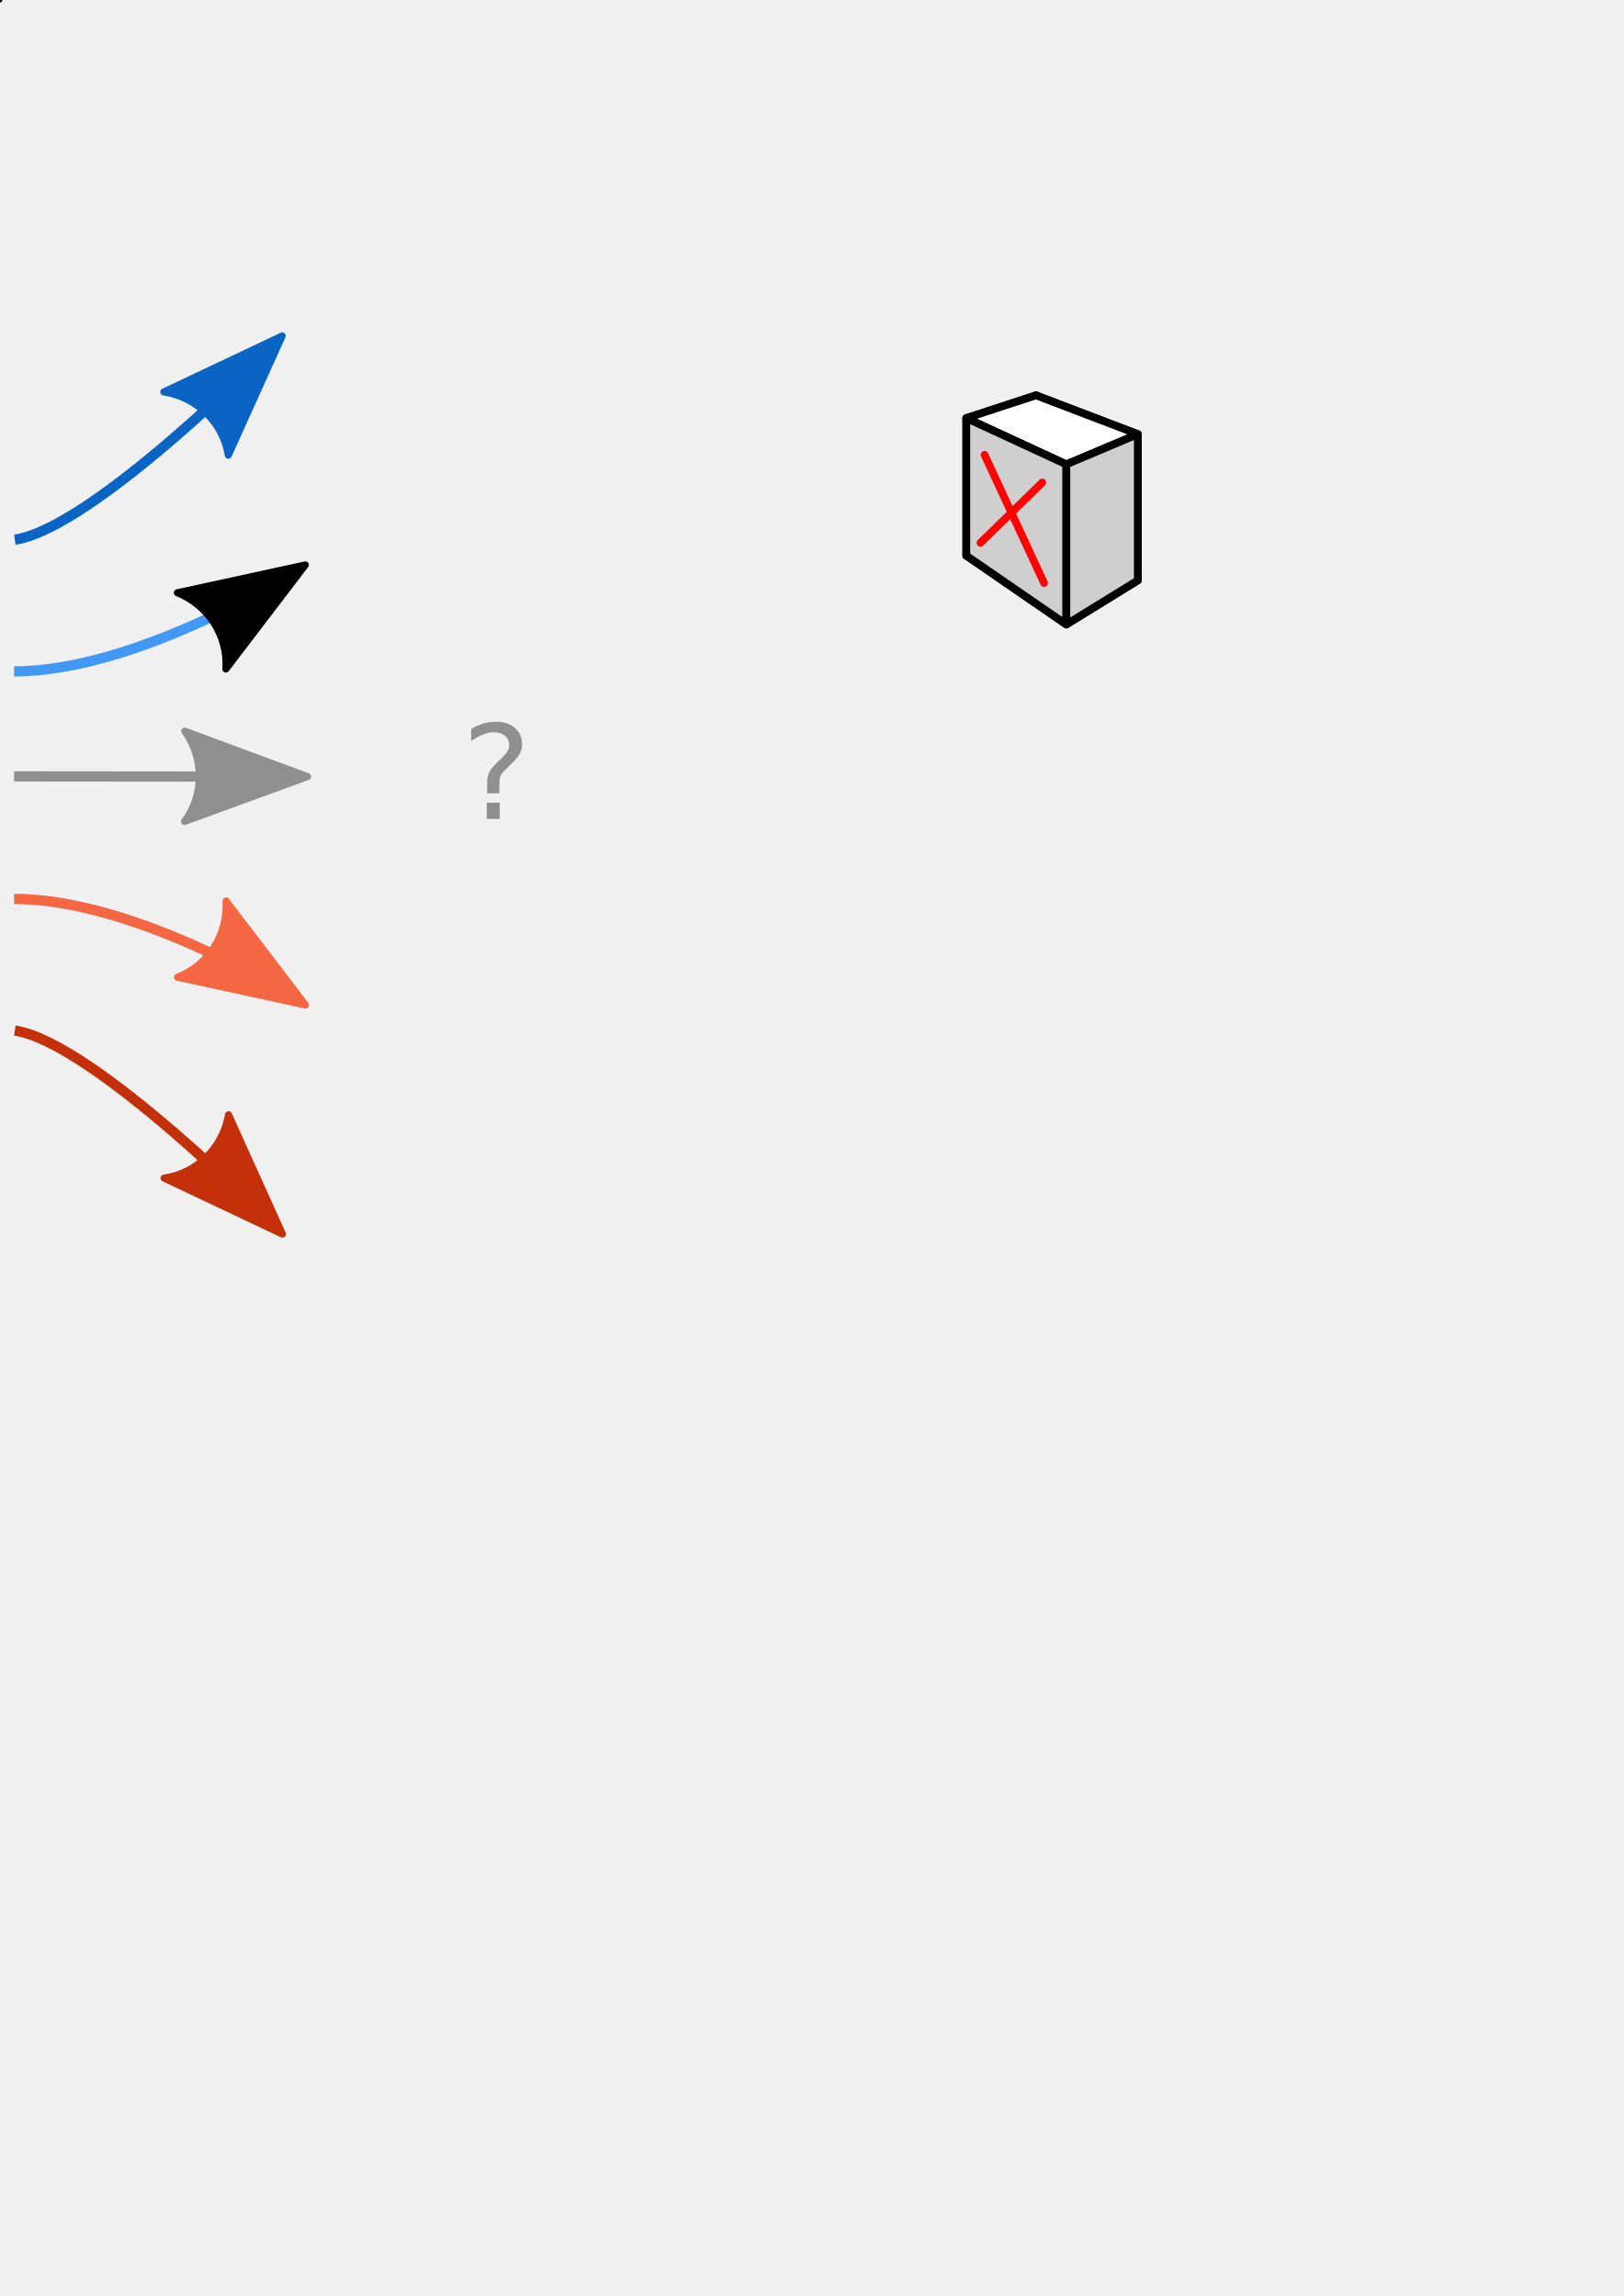
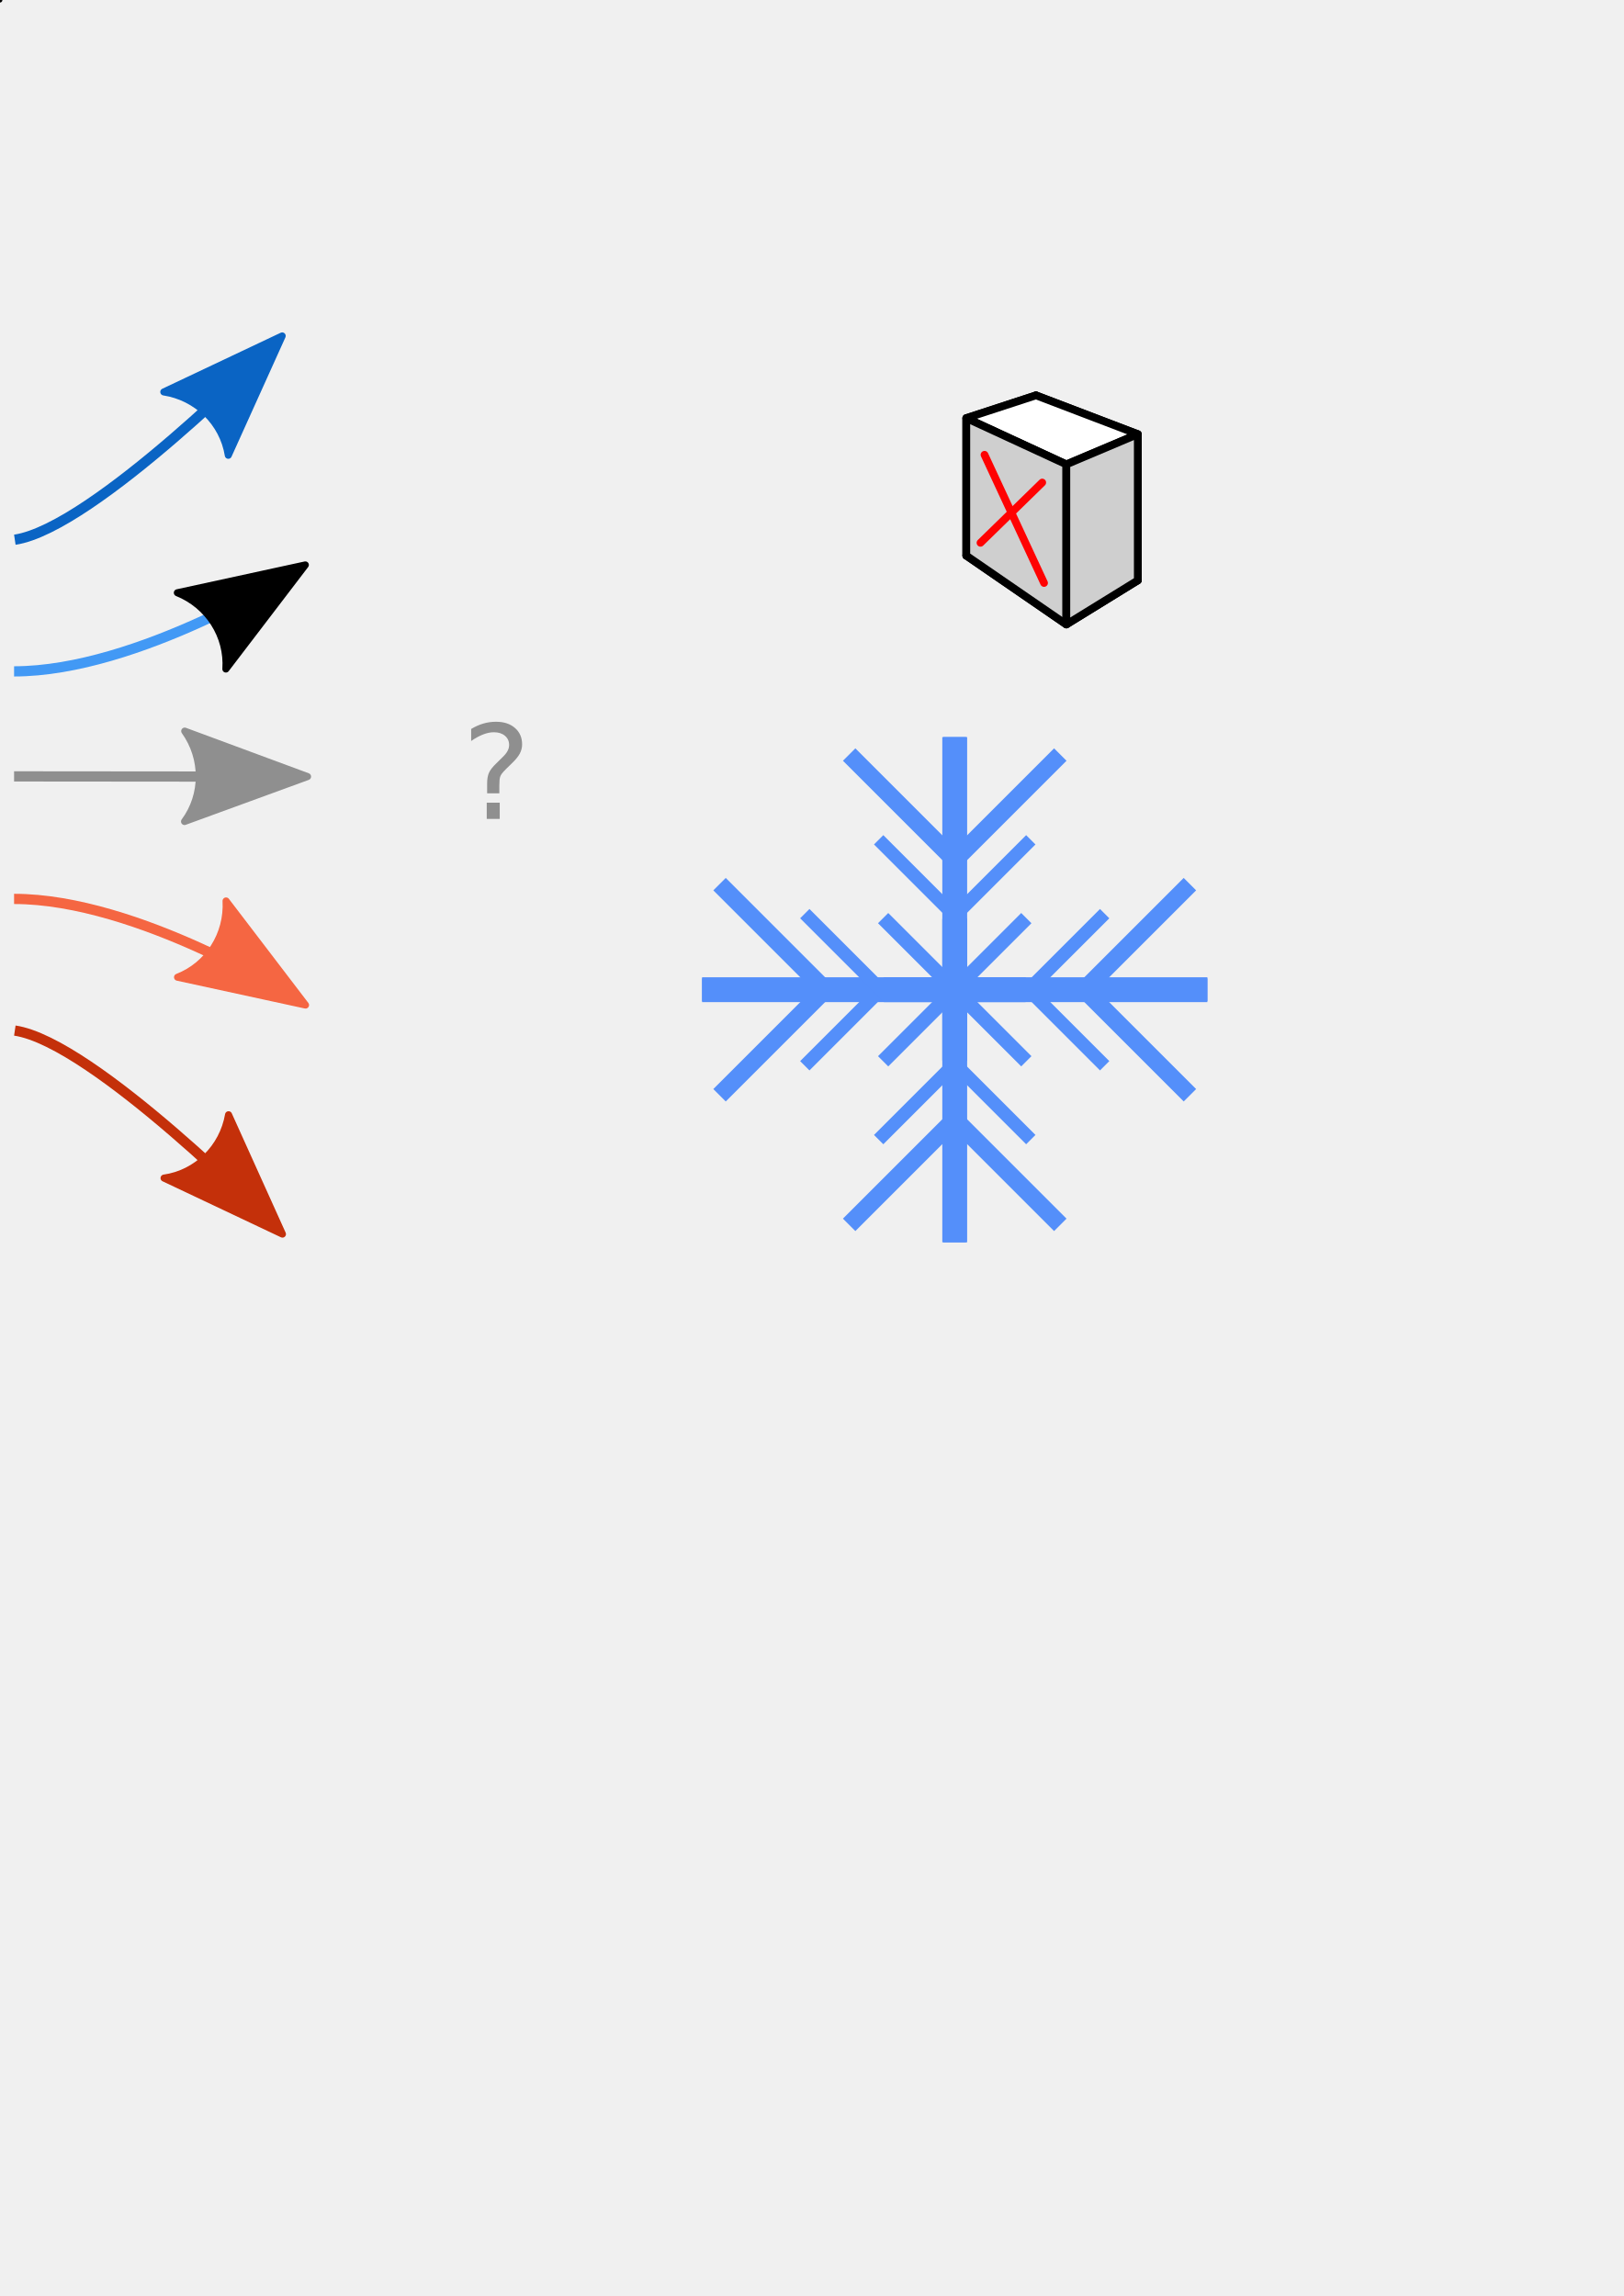
<svg xmlns="http://www.w3.org/2000/svg" width="210mm" height="297mm" viewBox="0 0 210 297" version="1.1" id="svg8">
  <defs id="defs2">
    <marker style="overflow:visible;" id="marker984" refX="0.0" refY="0.0" orient="auto">
      <path transform="scale(1.1) rotate(180) translate(1,0)" d="M 8.719,4.034 L -2.207,0.016 L 8.719,-4.002 C 6.973,-1.63 6.983,1.616 8.719,4.034 z " style="fill-rule:evenodd;stroke-width:0.625;stroke-linejoin:round;stroke:#000000;stroke-opacity:1;fill:#000000;fill-opacity:1" id="path982" />
    </marker>
    <marker orient="auto" refY="0.0" refX="0.0" id="Arrow2Lend" style="overflow:visible;">
      <path id="path846" style="fill-rule:evenodd;stroke-width:0.625;stroke-linejoin:round;stroke:#000000;stroke-opacity:1;fill:#000000;fill-opacity:1" d="M 8.719,4.034 L -2.207,0.016 L 8.719,-4.002 C 6.973,-1.63 6.983,1.616 8.719,4.034 z " transform="scale(1.1) rotate(180) translate(1,0)" />
    </marker>
    <marker orient="auto" refY="0.0" refX="0.0" id="Tail" style="overflow:visible">
      <g id="g873" transform="scale(-1.2)" style="stroke:#000000;stroke-opacity:1;fill:#000000;fill-opacity:1">
        <path id="path861" d="M -3.805,-3.959 L 0.544,0" style="fill:#000000;fill-rule:evenodd;stroke:#000000;stroke-width:0.8;stroke-linecap:round;stroke-opacity:1;fill-opacity:1" />
        <path id="path863" d="M -1.287,-3.959 L 3.062,0" style="fill:#000000;fill-rule:evenodd;stroke:#000000;stroke-width:0.8;stroke-linecap:round;stroke-opacity:1;fill-opacity:1" />
        <path id="path865" d="M 1.305,-3.959 L 5.654,0" style="fill:#000000;fill-rule:evenodd;stroke:#000000;stroke-width:0.8;stroke-linecap:round;stroke-opacity:1;fill-opacity:1" />
        <path id="path867" d="M -3.805,4.178 L 0.544,0.22" style="fill:#000000;fill-rule:evenodd;stroke:#000000;stroke-width:0.8;stroke-linecap:round;stroke-opacity:1;fill-opacity:1" />
        <path id="path869" d="M -1.287,4.178 L 3.062,0.22" style="fill:#000000;fill-rule:evenodd;stroke:#000000;stroke-width:0.8;stroke-linecap:round;stroke-opacity:1;fill-opacity:1" />
        <path id="path871" d="M 1.305,4.178 L 5.654,0.22" style="fill:#000000;fill-rule:evenodd;stroke:#000000;stroke-width:0.8;stroke-linecap:round;stroke-opacity:1;fill-opacity:1" />
      </g>
    </marker>
    <marker orient="auto" refY="0.0" refX="0.0" id="Arrow1Lend" style="overflow:visible;">
      <path id="path828" d="M 0.0,0.0 L 5.0,-5.0 L -12.5,0.0 L 5.0,5.0 L 0.0,0.0 z " style="fill-rule:evenodd;stroke:#000000;stroke-width:1pt;stroke-opacity:1;fill:#000000;fill-opacity:1" transform="scale(0.8) rotate(180) translate(12.5,0)" />
    </marker>
    <marker orient="auto" refY="0" refX="0" id="Arrow2Lend-1" style="overflow:visible">
      <path id="path846-9" style="fill:#0a64c4;fill-opacity:1;fill-rule:evenodd;stroke:#0a64c4;stroke-width:0.625;stroke-linejoin:round;stroke-opacity:1" d="M 8.719,4.034 -2.207,0.016 8.719,-4.002 c -1.745,2.372 -1.735,5.617 -6e-7,8.035 z" transform="matrix(-1.1,0,0,-1.1,-1.1,0)" />
    </marker>
    <marker orient="auto" refY="0" refX="0" id="Arrow2Lend-2" style="overflow:visible">
      <path id="path846-2" style="fill:#8f8f8f;fill-opacity:1;fill-rule:evenodd;stroke:#8f8f8f;stroke-width:0.625;stroke-linejoin:round;stroke-opacity:1" d="M 8.719,4.034 -2.207,0.016 8.719,-4.002 c -1.745,2.372 -1.735,5.617 -6e-7,8.035 z" transform="matrix(-1.1,0,0,-1.1,-1.1,0)" />
    </marker>
    <marker orient="auto" refY="0" refX="0" id="Arrow2Lend-1-1" style="overflow:visible">
      <path id="path846-9-6" style="fill:#c4300a;fill-opacity:1;fill-rule:evenodd;stroke:#c4300a;stroke-width:0.625;stroke-linejoin:round;stroke-opacity:1" d="M 8.719,4.034 -2.207,0.016 8.719,-4.002 c -1.745,2.372 -1.735,5.617 -6e-7,8.035 z" transform="matrix(-1.1,0,0,-1.1,-1.1,0)" />
    </marker>
    <marker orient="auto" refY="0" refX="0" id="Arrow2Lend-6" style="overflow:visible">
      <path id="path846-0" style="fill:#f56642;fill-opacity:1;fill-rule:evenodd;stroke:#f56642;stroke-width:0.625;stroke-linejoin:round;stroke-opacity:1" d="M 8.719,4.034 -2.207,0.016 8.719,-4.002 c -1.745,2.372 -1.735,5.617 -6e-7,8.035 z" transform="matrix(-1.1,0,0,-1.1,-1.1,0)" />
    </marker>
  </defs>
  <g id="layer1">
    <path style="fill:none;stroke:#4299f5;stroke-width:1.323;stroke-linecap:butt;stroke-linejoin:miter;stroke-miterlimit:4;stroke-dasharray:none;stroke-opacity:1;marker-end:url(#Arrow2Lend)" d="m 1.821,86.845 c 16.064,0 36.2,-12.807 36.2,-12.807" id="path815" />
    <path style="fill:none;stroke:#0a64c4;stroke-width:1.323;stroke-linecap:butt;stroke-linejoin:miter;stroke-miterlimit:4;stroke-dasharray:none;stroke-opacity:1;marker-end:url(#Arrow2Lend-1)" d="M 1.918,69.814 C 12.123,68.302 35.283,44.723 35.283,44.723" id="path815-4" />
    <path style="fill:none;stroke:#8f8f8f;stroke-width:1.323;stroke-linecap:butt;stroke-linejoin:miter;stroke-miterlimit:4;stroke-dasharray:none;stroke-opacity:1;marker-end:url(#Arrow2Lend-2)" d="m 1.821,100.43 c 16.064,0 36.2,0.044 36.2,0.044" id="path815-8" />
    <path style="fill:none;stroke:#f56642;stroke-width:1.323;stroke-linecap:butt;stroke-linejoin:miter;stroke-miterlimit:4;stroke-dasharray:none;stroke-opacity:1;marker-end:url(#Arrow2Lend-6)" d="m 1.821,116.279 c 16.064,0 36.2,12.807 36.2,12.807" id="path815-0" />
    <path style="fill:none;stroke:#c4300a;stroke-width:1.323;stroke-linecap:butt;stroke-linejoin:miter;stroke-miterlimit:4;stroke-dasharray:none;stroke-opacity:1;marker-end:url(#Arrow2Lend-1-1)" d="m 1.918,133.311 c 10.205,1.512 33.365,25.091 33.365,25.091" id="path815-4-9" />
    <g aria-label="?" style="font-style:normal;font-variant:normal;font-weight:normal;font-stretch:normal;font-size:16.933px;line-height:1.25;font-family:sans-serif;-inkscape-font-specification:'sans-serif, Normal';font-variant-ligatures:normal;font-variant-caps:normal;font-variant-numeric:normal;font-feature-settings:normal;text-align:start;letter-spacing:0px;word-spacing:0px;writing-mode:lr-tb;text-anchor:start;fill:#8f8f8f;fill-opacity:1;stroke:none;stroke-width:0.265;stroke-opacity:1" id="text877" transform="translate(-12.47321,0.5669643)">
      <path d="m 75.426,103.266 h 1.678 v 2.1 h -1.678 z m 1.629,-1.215 h -1.579 v -1.273 q 0,-0.835 0.232,-1.373 0.232,-0.537 0.976,-1.249 l 0.744,-0.736 q 0.471,-0.438 0.678,-0.827 0.215,-0.389 0.215,-0.794 0,-0.736 -0.546,-1.191 -0.537,-0.455 -1.43,-0.455 -0.653,0 -1.397,0.289 -0.736,0.289 -1.538,0.843 v -1.554 q 0.777,-0.471 1.571,-0.703 0.802,-0.232 1.654,-0.232 1.521,0 2.439,0.802 0.926,0.802 0.926,2.117 0,0.628 -0.298,1.199 -0.298,0.562 -1.042,1.273 l -0.728,0.711 q -0.389,0.389 -0.554,0.612 -0.157,0.215 -0.223,0.422 -0.05,0.174 -0.074,0.422 -0.025,0.248 -0.025,0.678 z" style="font-style:normal;font-variant:normal;font-weight:normal;font-stretch:normal;font-size:16.933px;font-family:sans-serif;-inkscape-font-specification:'sans-serif, Normal';font-variant-ligatures:normal;font-variant-caps:normal;font-variant-numeric:normal;font-feature-settings:normal;text-align:start;writing-mode:lr-tb;text-anchor:start;fill:#8f8f8f;fill-opacity:1;stroke:none;stroke-width:0.265;stroke-opacity:1" id="path879" />
    </g>
    <path style="fill:none;fill-rule:evenodd;stroke:#000000" id="path1064" d="M 0,0 C 0.05,0 0.025,0.068 0,0.083 -0.067,0.126 -0.146,0.065 -0.167,0 -0.203,-0.115 -0.11,-0.227 0,-0.25 0.162,-0.284 0.309,-0.156 0.333,0 0.366,0.207 0.201,0.391 0,0.417 -0.253,0.449 -0.474,0.246 -0.5,0 -0.532,-0.298 -0.292,-0.557 0,-0.583 0.344,-0.615 0.64,-0.337 0.667,0 0.698,0.389 0.382,0.723 0,0.75 -0.435,0.781 -0.806,0.428 -0.833,0 -0.864,-0.48 -0.473,-0.889 0,-0.917 0.525,-0.947 0.972,-0.519 1,0" transform="scale(0.2645833)" />
    <g id="g1137">
      <g style="fill:#cfcfcf;fill-opacity:1;stroke:#000000;stroke-width:1.002;stroke-linecap:round;stroke-miterlimit:4;stroke-dasharray:none;stroke-opacity:1" id="g1096">
        <path points="147.156,75.076 133.987,67.588 133.987,51.141 147.156,56.165 " d="M 147.156,56.165 V 75.076 L 133.987,67.588 V 51.141 Z" style="fill:#cfcfcf;fill-rule:evenodd;stroke:#000000;stroke-linejoin:round;stroke-opacity:1;fill-opacity:1" id="path1098" />
        <path points="124.976,54.088 124.976,71.874 133.987,67.588 133.987,51.141 " d="m 133.987,51.141 -9.011,2.947 v 17.786 l 9.011,-4.286 z" style="fill:#cfcfcf;fill-rule:evenodd;stroke:#000000;stroke-linejoin:round;stroke-opacity:1;fill-opacity:1" id="path1108" />
        <path points="137.916,80.776 124.976,71.874 133.987,67.588 147.156,75.076 " d="m 147.156,75.076 -9.241,5.7 -12.94,-8.902 9.011,-4.286 z" style="fill:#cfcfcf;fill-rule:evenodd;stroke:#000000;stroke-linejoin:round;stroke-opacity:1;fill-opacity:1" id="path1106" />
        <path points="137.916,60.071 124.976,54.088 133.987,51.141 147.156,56.165 " d="m 147.156,56.165 -9.241,3.906 -12.94,-5.984 9.011,-2.947 z" style="fill:#ffffff;fill-rule:evenodd;stroke:#000000;stroke-linejoin:round;stroke-opacity:1;fill-opacity:1" id="path1100" />
        <path points="137.916,80.776 124.976,71.874 124.976,54.088 137.916,60.071 " d="m 137.916,60.071 v 20.705 l -12.94,-8.902 V 54.088 Z" style="fill:#cfcfcf;fill-rule:evenodd;stroke:#000000;stroke-linejoin:round;stroke-opacity:1;fill-opacity:1" id="path1104" />
        <path points="137.916,60.071 137.916,80.776 147.156,75.076 147.156,56.165 " d="m 147.156,56.165 -9.241,3.906 v 20.705 l 9.241,-5.7 z" style="fill:#cfcfcf;fill-rule:evenodd;stroke:#000000;stroke-linejoin:round;stroke-opacity:1;fill-opacity:1" id="path1102" />
      </g>
      <path id="path1124" d="m 127.331,58.828 7.701,16.584" style="fill:none;stroke:#ff0202;stroke-width:1;stroke-linecap:round;stroke-linejoin:miter;stroke-opacity:1;stroke-miterlimit:4;stroke-dasharray:none" />
      <path id="path1126" d="m 134.796,62.419 -7.985,7.796" style="fill:none;stroke:#ff0202;stroke-width:1;stroke-linecap:round;stroke-linejoin:miter;stroke-opacity:1;stroke-miterlimit:4;stroke-dasharray:none" />
    </g>
+     <g id="g4882">
+       <g id="g4826">
+         <g id="g4727" transform="translate(0.932663)">
+           <g id="g4673">
+             <rect style="fill:#548ffa;fill-opacity:1;stroke:none;stroke-width:7.938;stroke-linecap:round;stroke-miterlimit:4;stroke-dasharray:none;stroke-opacity:1" id="rect907" width="3.074" height="41.828" x="120.939" y="95.345" />
+             <rect style="fill:#548ffa;fill-opacity:1;stroke:none;stroke-width:7.938;stroke-linecap:round;stroke-miterlimit:4;stroke-dasharray:none;stroke-opacity:1" id="rect907-9" width="2.272" height="20.446" x="-166.461" y="6.845" transform="rotate(-135)" />
+             <rect style="fill:#548ffa;fill-opacity:1;stroke:none;stroke-width:5.953;stroke-linecap:round;stroke-miterlimit:4;stroke-dasharray:none;stroke-opacity:1" id="rect907-9-2" width="1.704" height="15.335" x="-171.277" y="1.461" transform="rotate(-135)" />
+           </g>
+           <g transform="matrix(-1,0,0,1,275.5465,4.610398)" id="g4668">
+             <rect style="fill:#548ffa;fill-opacity:1;stroke:none;stroke-width:7.938;stroke-linecap:round;stroke-miterlimit:4;stroke-dasharray:none;stroke-opacity:1" id="rect907-92" width="3.074" height="41.828" x="151.394" y="90.735" />
+             <rect style="fill:#548ffa;fill-opacity:1;stroke:none;stroke-width:7.938;stroke-linecap:round;stroke-miterlimit:4;stroke-dasharray:none;stroke-opacity:1" id="rect907-9-3" width="2.272" height="20.446" x="-184.736" y="31.64" transform="rotate(-135)" />
+             <rect style="fill:#548ffa;fill-opacity:1;stroke:none;stroke-width:5.953;stroke-linecap:round;stroke-miterlimit:4;stroke-dasharray:none;stroke-opacity:1" id="rect907-9-2-9" width="1.704" height="15.335" x="-189.552" y="26.256" transform="rotate(-135)" />
+           </g>
+           <g id="g4673-3" transform="matrix(1,0,0,-1,1.4707502e-5,256.046)">
+             <rect style="fill:#548ffa;fill-opacity:1;stroke:none;stroke-width:7.938;stroke-linecap:round;stroke-miterlimit:4;stroke-dasharray:none;stroke-opacity:1" id="rect907-4" width="3.074" height="41.828" x="120.939" y="95.345" />
+             <rect style="fill:#548ffa;fill-opacity:1;stroke:none;stroke-width:7.938;stroke-linecap:round;stroke-miterlimit:4;stroke-dasharray:none;stroke-opacity:1" id="rect907-9-5" width="2.272" height="20.446" x="-166.461" y="6.845" transform="rotate(-135)" />
+             <rect style="fill:#548ffa;fill-opacity:1;stroke:none;stroke-width:5.953;stroke-linecap:round;stroke-miterlimit:4;stroke-dasharray:none;stroke-opacity:1" id="rect907-9-2-99" width="1.704" height="15.335" x="-171.277" y="1.461" transform="rotate(-135)" />
+           </g>
+           <g transform="rotate(-180,137.7733,125.7178)" id="g4668-3">
+             <rect style="fill:#548ffa;fill-opacity:1;stroke:none;stroke-width:7.938;stroke-linecap:round;stroke-miterlimit:4;stroke-dasharray:none;stroke-opacity:1" id="rect907-92-4" width="3.074" height="41.828" x="151.394" y="90.735" />
+             <rect style="fill:#548ffa;fill-opacity:1;stroke:none;stroke-width:7.938;stroke-linecap:round;stroke-miterlimit:4;stroke-dasharray:none;stroke-opacity:1" id="rect907-9-3-9" width="2.272" height="20.446" x="-184.736" y="31.64" transform="rotate(-135)" />
+             <rect style="fill:#548ffa;fill-opacity:1;stroke:none;stroke-width:5.953;stroke-linecap:round;stroke-miterlimit:4;stroke-dasharray:none;stroke-opacity:1" id="rect907-9-2-9-6" width="1.704" height="15.335" x="-189.552" y="26.256" transform="rotate(-135)" />
+           </g>
+         </g>
+         <g transform="rotate(90,123.0122,128.4894)" id="g4727-8">
+           <g id="g4673-0">
+             <rect style="fill:#548ffa;fill-opacity:1;stroke:none;stroke-width:7.938;stroke-linecap:round;stroke-miterlimit:4;stroke-dasharray:none;stroke-opacity:1" id="rect907-43" width="3.074" height="41.828" x="120.939" y="95.345" />
+             <rect style="fill:#548ffa;fill-opacity:1;stroke:none;stroke-width:7.938;stroke-linecap:round;stroke-miterlimit:4;stroke-dasharray:none;stroke-opacity:1" id="rect907-9-6" width="2.272" height="20.446" x="-166.461" y="6.845" transform="rotate(-135)" />
+             <rect style="fill:#548ffa;fill-opacity:1;stroke:none;stroke-width:5.953;stroke-linecap:round;stroke-miterlimit:4;stroke-dasharray:none;stroke-opacity:1" id="rect907-9-2-4" width="1.704" height="15.335" x="-171.277" y="1.461" transform="rotate(-135)" />
+           </g>
+           <g transform="matrix(-1,0,0,1,275.5465,4.610398)" id="g4668-7">
+             <rect style="fill:#548ffa;fill-opacity:1;stroke:none;stroke-width:7.938;stroke-linecap:round;stroke-miterlimit:4;stroke-dasharray:none;stroke-opacity:1" id="rect907-92-3" width="3.074" height="41.828" x="151.394" y="90.735" />
+             <rect style="fill:#548ffa;fill-opacity:1;stroke:none;stroke-width:7.938;stroke-linecap:round;stroke-miterlimit:4;stroke-dasharray:none;stroke-opacity:1" id="rect907-9-3-93" width="2.272" height="20.446" x="-184.736" y="31.64" transform="rotate(-135)" />
+             <rect style="fill:#548ffa;fill-opacity:1;stroke:none;stroke-width:5.953;stroke-linecap:round;stroke-miterlimit:4;stroke-dasharray:none;stroke-opacity:1" id="rect907-9-2-9-5" width="1.704" height="15.335" x="-189.552" y="26.256" transform="rotate(-135)" />
+           </g>
+           <g id="g4673-3-8" transform="matrix(1,0,0,-1,1.4707502e-5,256.046)">
+             <rect style="fill:#548ffa;fill-opacity:1;stroke:none;stroke-width:7.938;stroke-linecap:round;stroke-miterlimit:4;stroke-dasharray:none;stroke-opacity:1" id="rect907-4-8" width="3.074" height="41.828" x="120.939" y="95.345" />
+             <rect style="fill:#548ffa;fill-opacity:1;stroke:none;stroke-width:7.938;stroke-linecap:round;stroke-miterlimit:4;stroke-dasharray:none;stroke-opacity:1" id="rect907-9-5-7" width="2.272" height="20.446" x="-166.461" y="6.845" transform="rotate(-135)" />
+             <rect style="fill:#548ffa;fill-opacity:1;stroke:none;stroke-width:5.953;stroke-linecap:round;stroke-miterlimit:4;stroke-dasharray:none;stroke-opacity:1" id="rect907-9-2-99-0" width="1.704" height="15.335" x="-171.277" y="1.461" transform="rotate(-135)" />
+           </g>
+           <g transform="rotate(-180,137.7733,125.7178)" id="g4668-3-4">
+             <rect style="fill:#548ffa;fill-opacity:1;stroke:none;stroke-width:7.938;stroke-linecap:round;stroke-miterlimit:4;stroke-dasharray:none;stroke-opacity:1" id="rect907-92-4-4" width="3.074" height="41.828" x="151.394" y="90.735" />
+             <rect style="fill:#548ffa;fill-opacity:1;stroke:none;stroke-width:7.938;stroke-linecap:round;stroke-miterlimit:4;stroke-dasharray:none;stroke-opacity:1" id="rect907-9-3-9-6" width="2.272" height="20.446" x="-184.736" y="31.64" transform="rotate(-135)" />
+             <rect style="fill:#548ffa;fill-opacity:1;stroke:none;stroke-width:5.953;stroke-linecap:round;stroke-miterlimit:4;stroke-dasharray:none;stroke-opacity:1" id="rect907-9-2-9-6-4" width="1.704" height="15.335" x="-189.552" y="26.256" transform="rotate(-135)" />
+           </g>
+         </g>
+       </g>
+       <rect transform="rotate(-45)" y="164.742" x="-4.149" height="26.192" width="1.871" id="rect4828" style="fill:#548ffa;fill-opacity:1;stroke:none;stroke-width:7.938;stroke-linecap:round;stroke-miterlimit:4;stroke-dasharray:none;stroke-opacity:1" />
+       <rect transform="matrix(-0.7071068,-0.7071068,-0.7071068,0.7071068,0,0)" y="-9.883" x="-178.774" height="26.192" width="1.871" id="rect4828-9" style="fill:#548ffa;fill-opacity:1;stroke:none;stroke-width:7.938;stroke-linecap:round;stroke-miterlimit:4;stroke-dasharray:none;stroke-opacity:1" />
+     </g>
  </g>
</svg>
